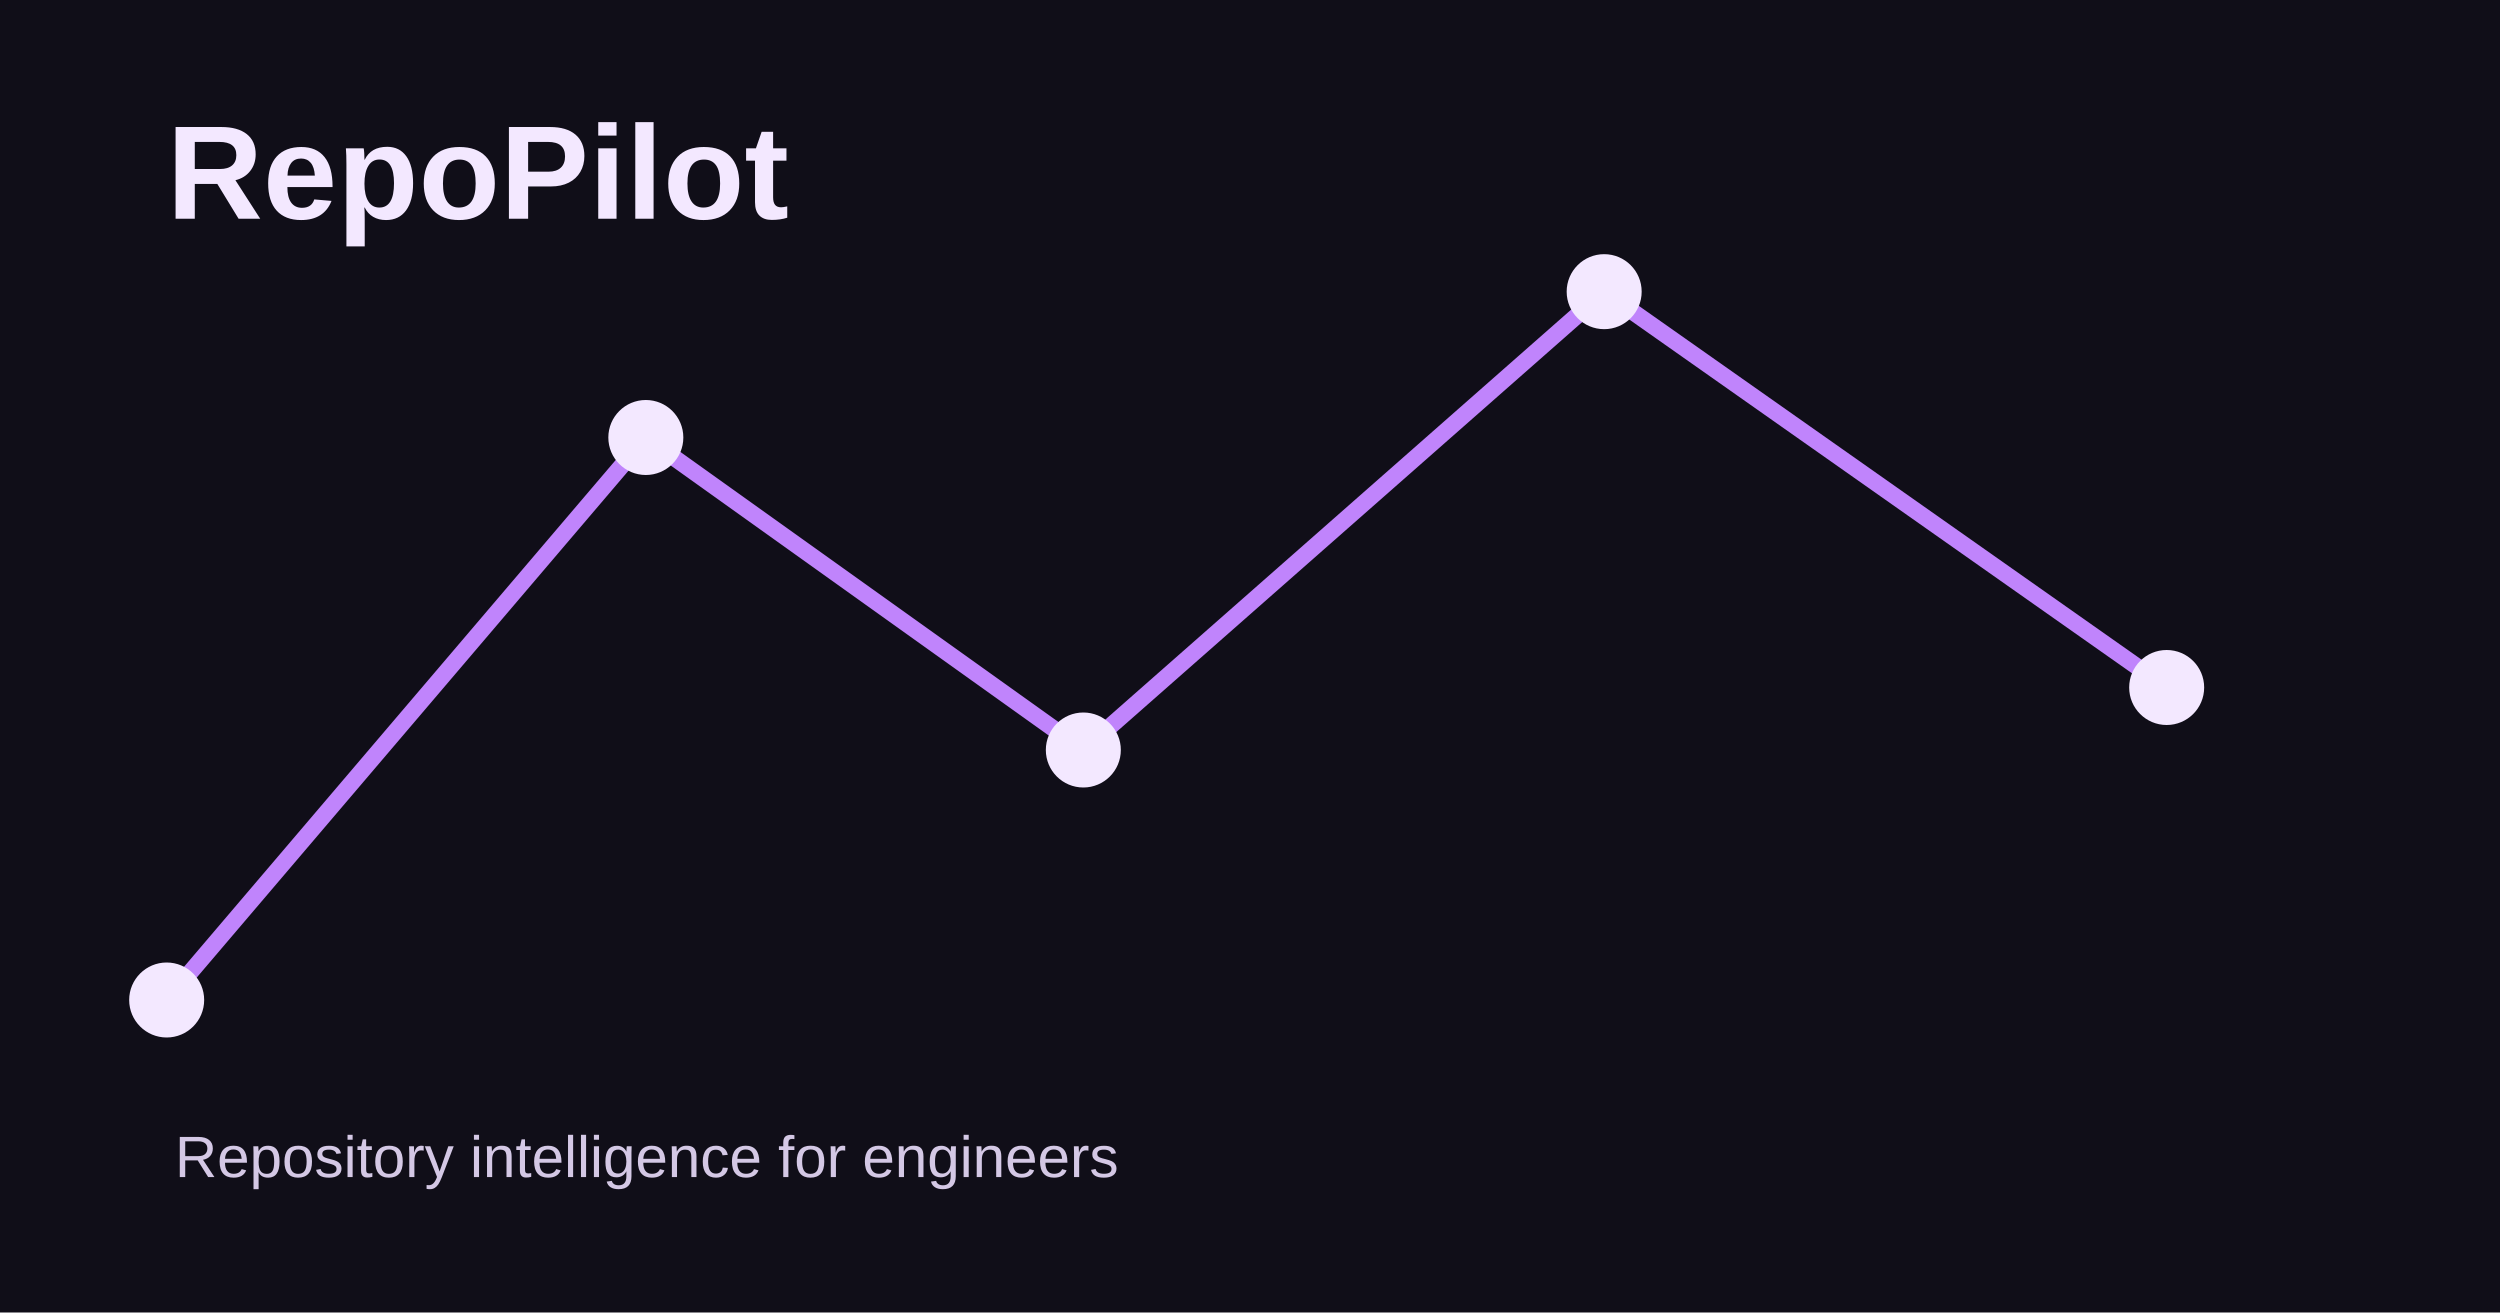
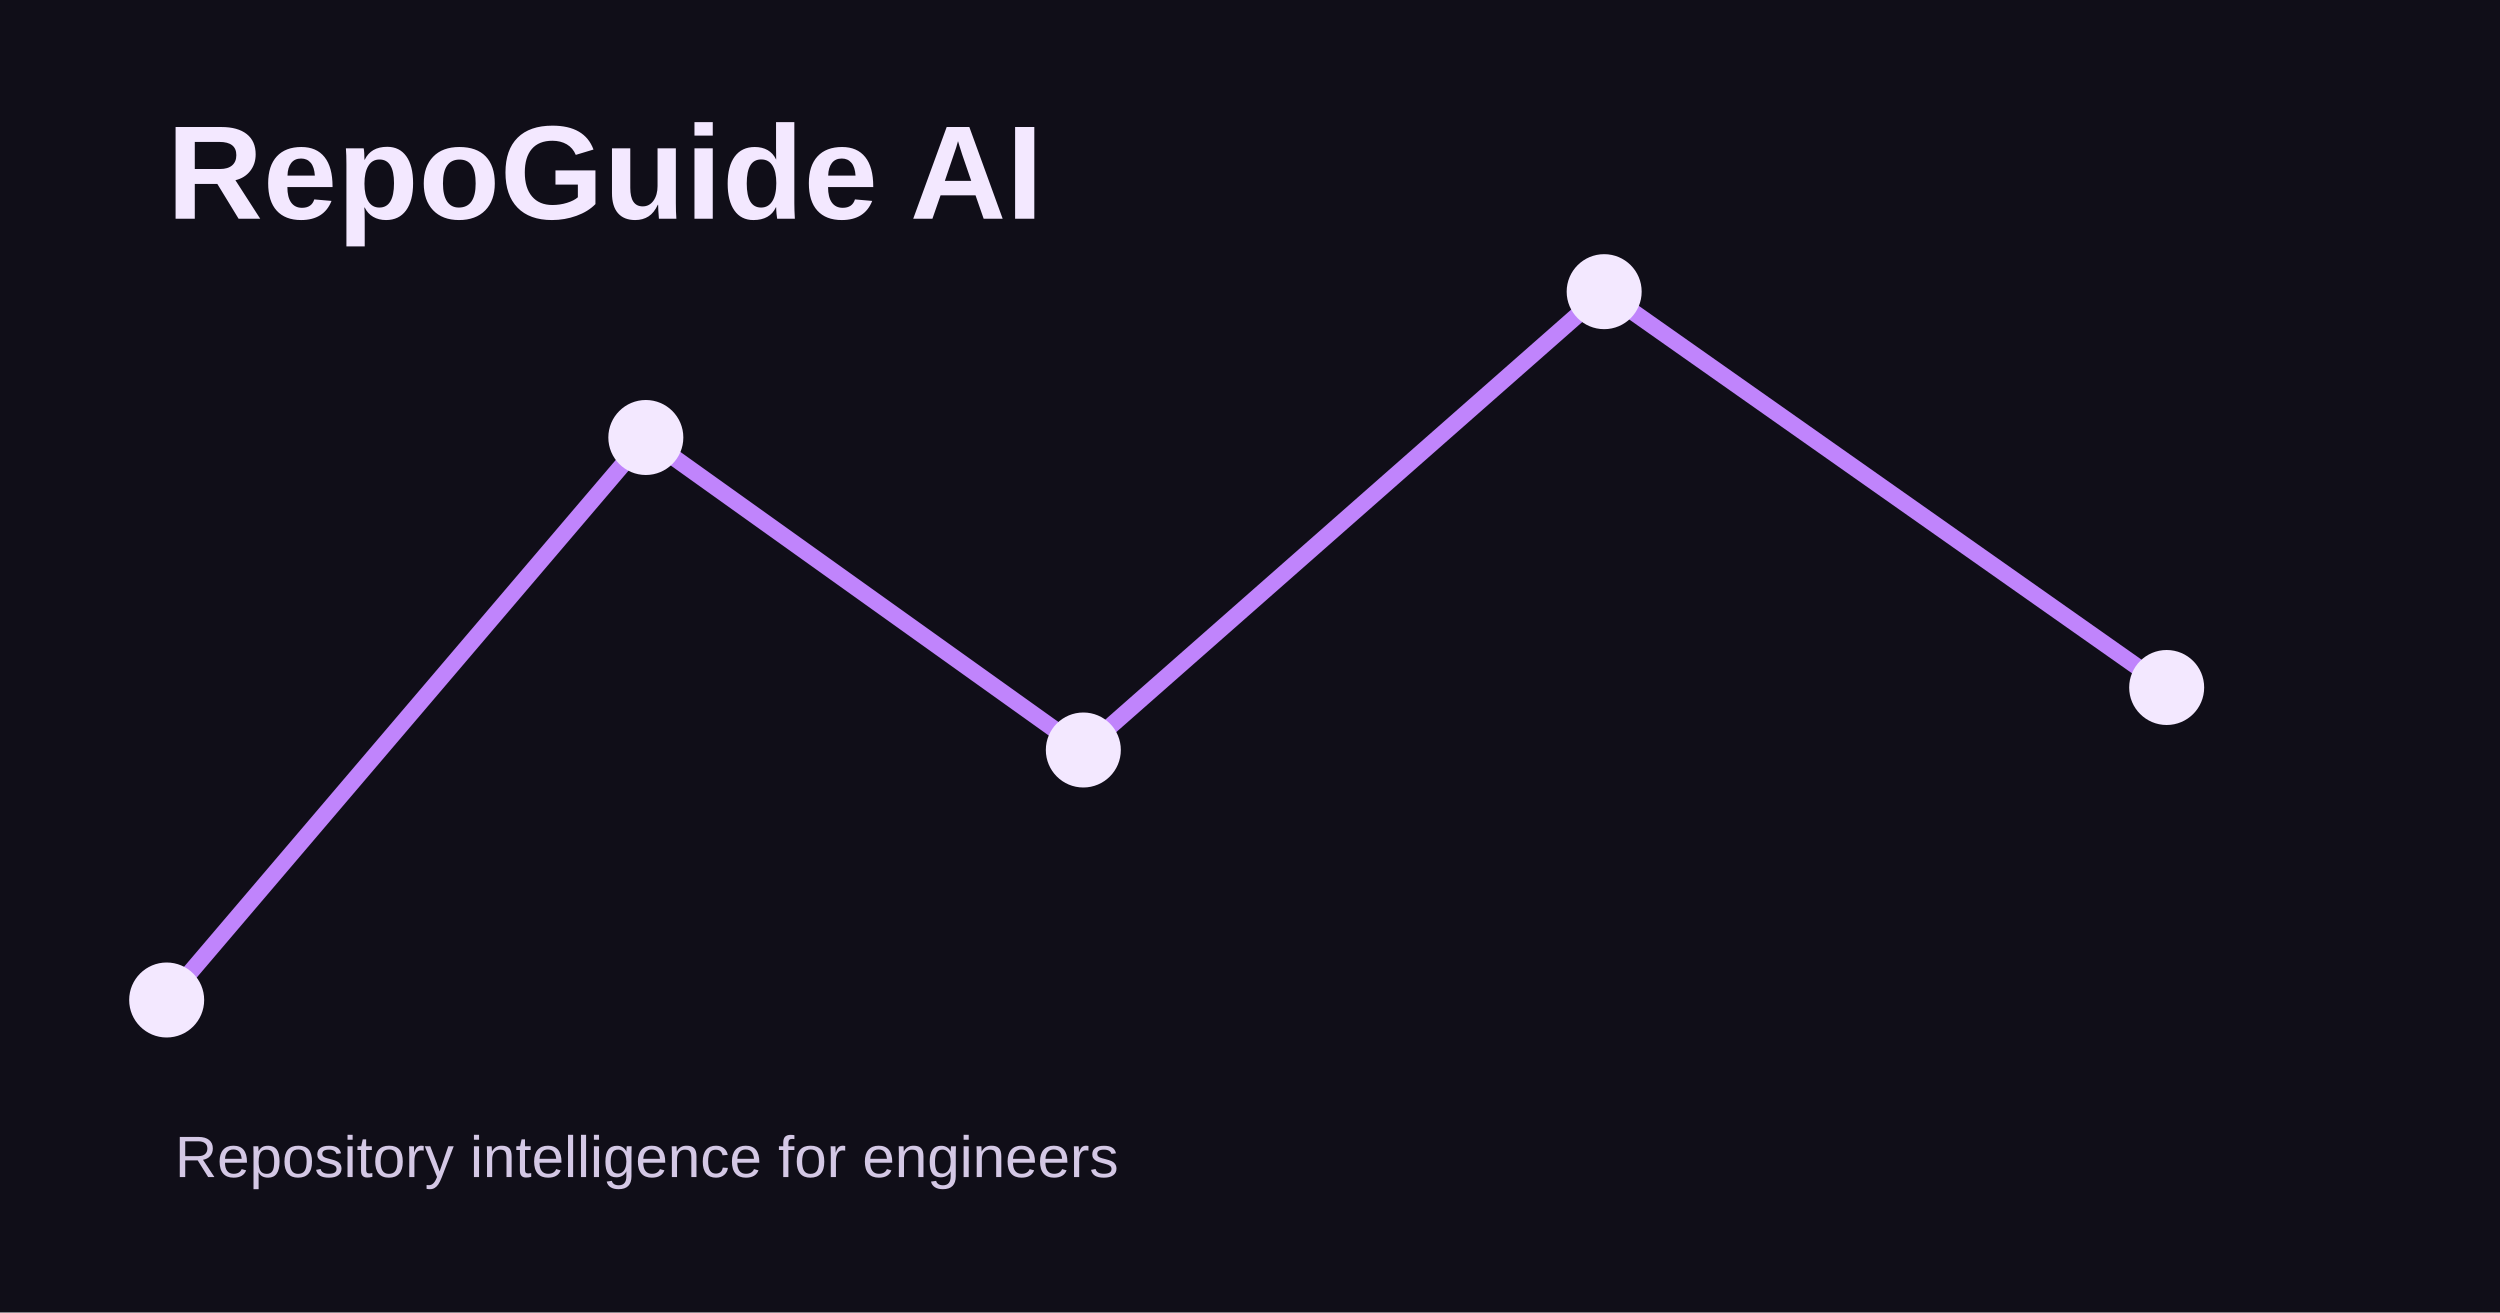
<svg xmlns="http://www.w3.org/2000/svg" width="1200" height="630" viewBox="0 0 1200 630" role="img" aria-labelledby="title desc">
  <rect width="1200" height="630" fill="#100e18" />
  <path d="M80 480 310 210l210 150 250-220 270 190" fill="none" stroke="#c084fc" stroke-width="8" />
  <circle cx="80" cy="480" r="18" fill="#f3e8ff" />
  <circle cx="310" cy="210" r="18" fill="#f3e8ff" />
  <circle cx="520" cy="360" r="18" fill="#f3e8ff" />
  <circle cx="770" cy="140" r="18" fill="#f3e8ff" />
  <circle cx="1040" cy="330" r="18" fill="#f3e8ff" />
-   <text x="80" y="105" fill="#f3e8ff" font-family="Arial, sans-serif" font-size="64" font-weight="700">RepoPilot</text>
+   <text x="80" y="105" fill="#f3e8ff" font-family="Arial, sans-serif" font-size="64" font-weight="700">RepoGuide AI</text>
  <text x="84" y="565" fill="#d4c8e5" font-family="Arial, sans-serif" font-size="28">Repository intelligence for engineers</text>
</svg>
